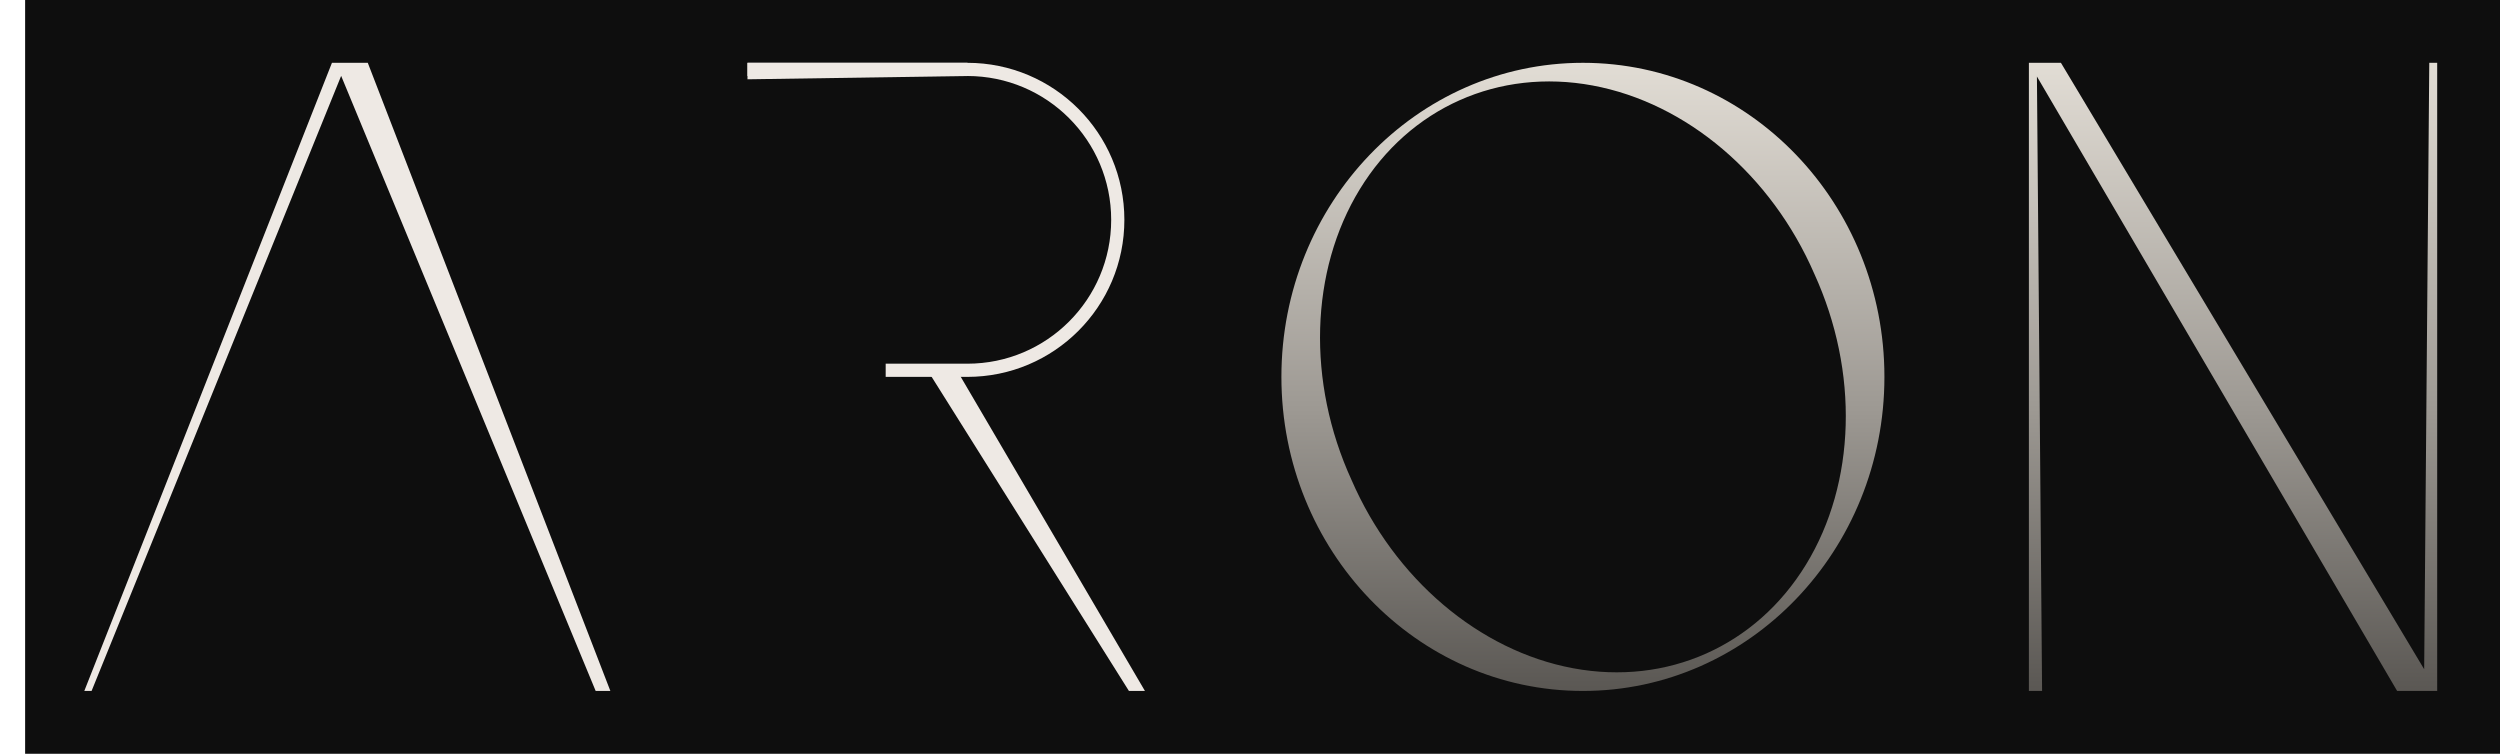
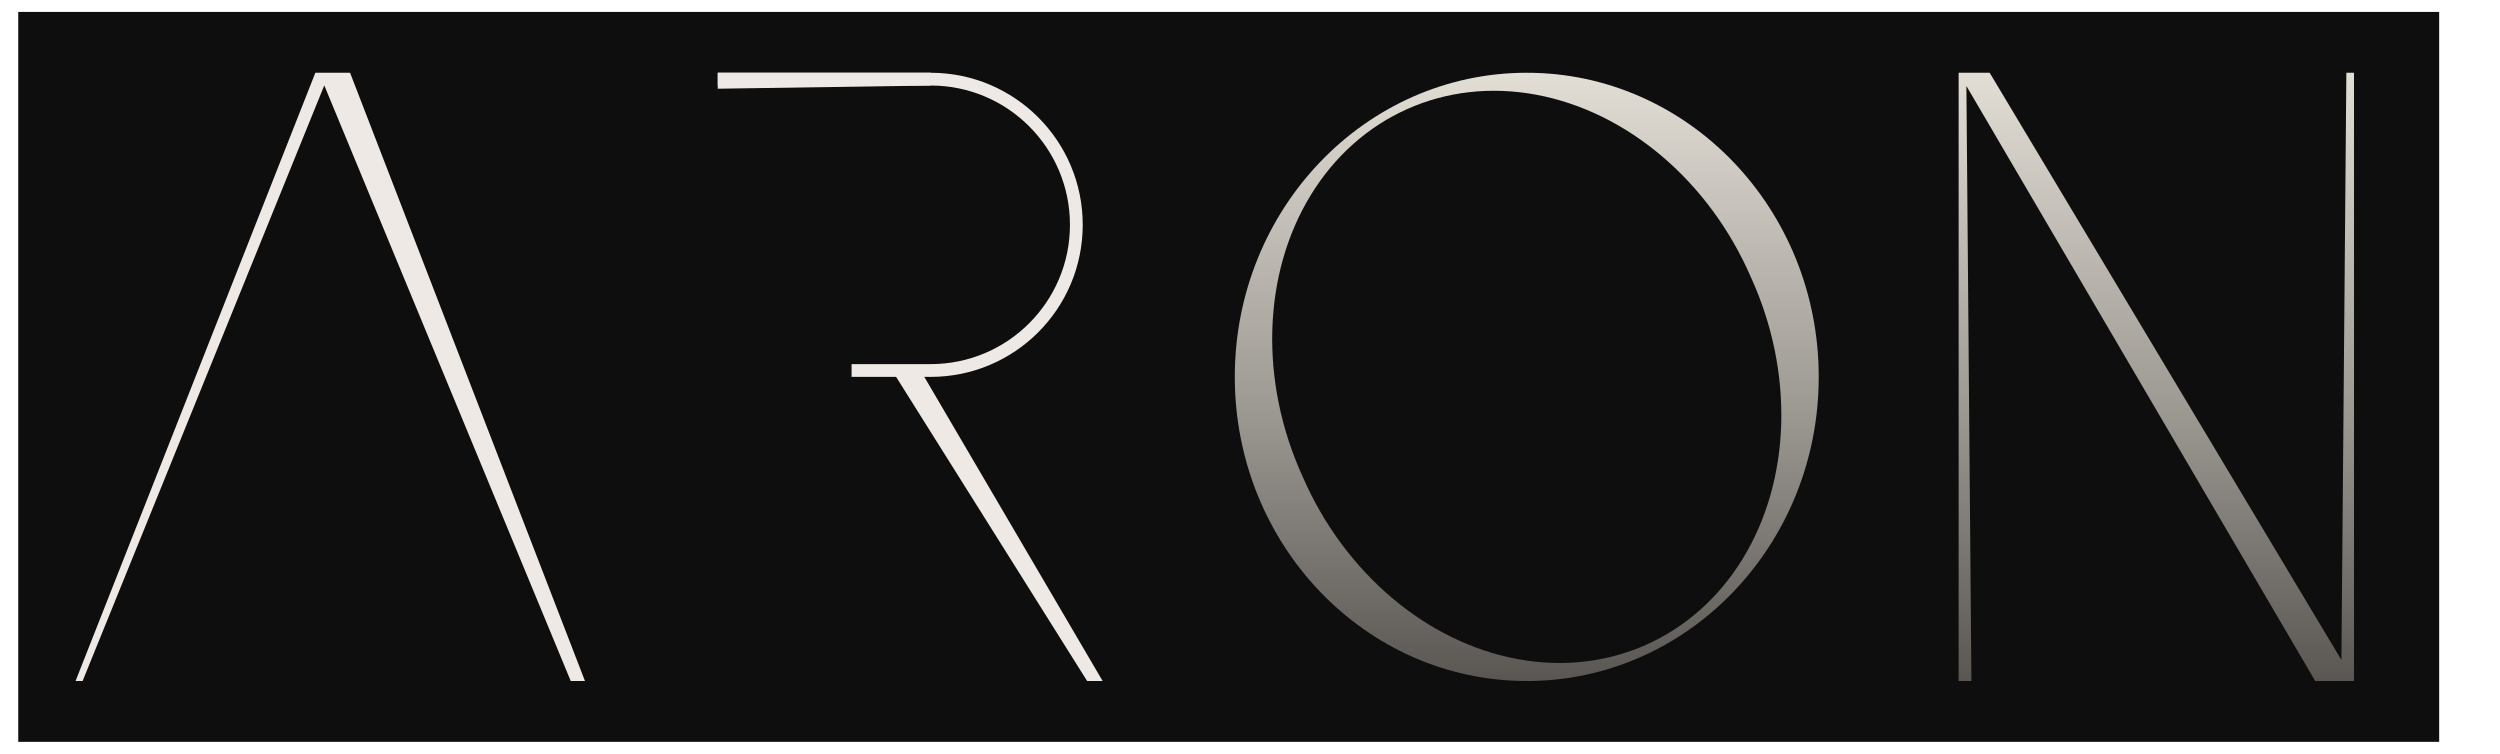
- <svg xmlns="http://www.w3.org/2000/svg" width="796" height="240" viewBox="-6 20 792 240">
+ <svg xmlns="http://www.w3.org/2000/svg" width="796" height="240" viewBox="-6 20 822 240">
  <rect x="0" y="20" width="796" height="240" fill="#0e0e0e" />
  <defs>
    <linearGradient id="gfinal-thin-od" x1="0" y1="0" x2="0" y2="1">
      <stop offset="0" stop-color="#e2ddd5" />
      <stop offset=".55" stop-color="#9d9993" />
      <stop offset="1" stop-color="#5a5753" />
    </linearGradient>
  </defs>
  <path d="M97.69 40.00 L102.31 40.00 L21.16 240.00 L18.84 240.00 Z M98.90 40.00 L109.10 40.00 L186.34 240.00 L181.66 240.00 Z" fill="#EEE9E4" />
  <path d="M230 42.1 H300 A47.9 47.9 0 0 1 300 137.9 H274" fill="none" stroke="#EEE9E4" stroke-width="4.2" />
  <path d="M230.00 40.00 L300.00 40.00 L300.00 44.20 L230.00 45.25 Z" fill="#EEE9E4" />
  <path d="" fill="#EEE9E4" fill-rule="evenodd" />
  <path d="M0 0" fill="none" stroke="#EEE9E4" stroke-width="2.31" />
  <path d="M287.32 137.90 L296.68 137.90 L356.55 240.00 L351.45 240.00 Z" fill="#EEE9E4" />
-   <path d="M400 140 A96 100 0 1 0 592 140 A96 100 0 1 0 400 140 Z M422.32 172.81 A80.66 95.38 -24.0 1 1 569.68 107.19 A80.66 95.38 -24.0 1 1 422.32 172.81 Z" fill="url(#gfinal-thin-od)" fill-rule="evenodd" />
-   <path d="M638.00 40.00 L640.52 40.00 L642.20 240.00 L638.00 240.00 Z M765.48 40.00 L768.00 40.00 L768.00 240.00 L763.80 240.00 Z M638.00 40.00 L648.20 40.00 L768.00 240.00 L755.25 240.00 Z" fill="url(#gfinal-thin-od)" />
+   <g transform="translate(0,0)">
+     <path d="M400 140 A96 100 0 1 0 592 140 A96 100 0 1 0 400 140 Z M422.32 172.81 A80.66 95.38 -24.0 1 1 569.68 107.19 A80.66 95.38 -24.0 1 1 422.32 172.81 Z" fill="url(#gfinal-thin-od)" fill-rule="evenodd" />
+     <path d="M638.00 40.00 L640.52 40.00 L642.20 240.00 L638.00 240.00 Z M765.48 40.00 L768.00 40.00 L768.00 240.00 L763.80 240.00 Z M638.00 40.00 L648.20 40.00 L768.00 240.00 L755.25 240.00 Z" fill="url(#gfinal-thin-od)" />
+   </g>
</svg>
